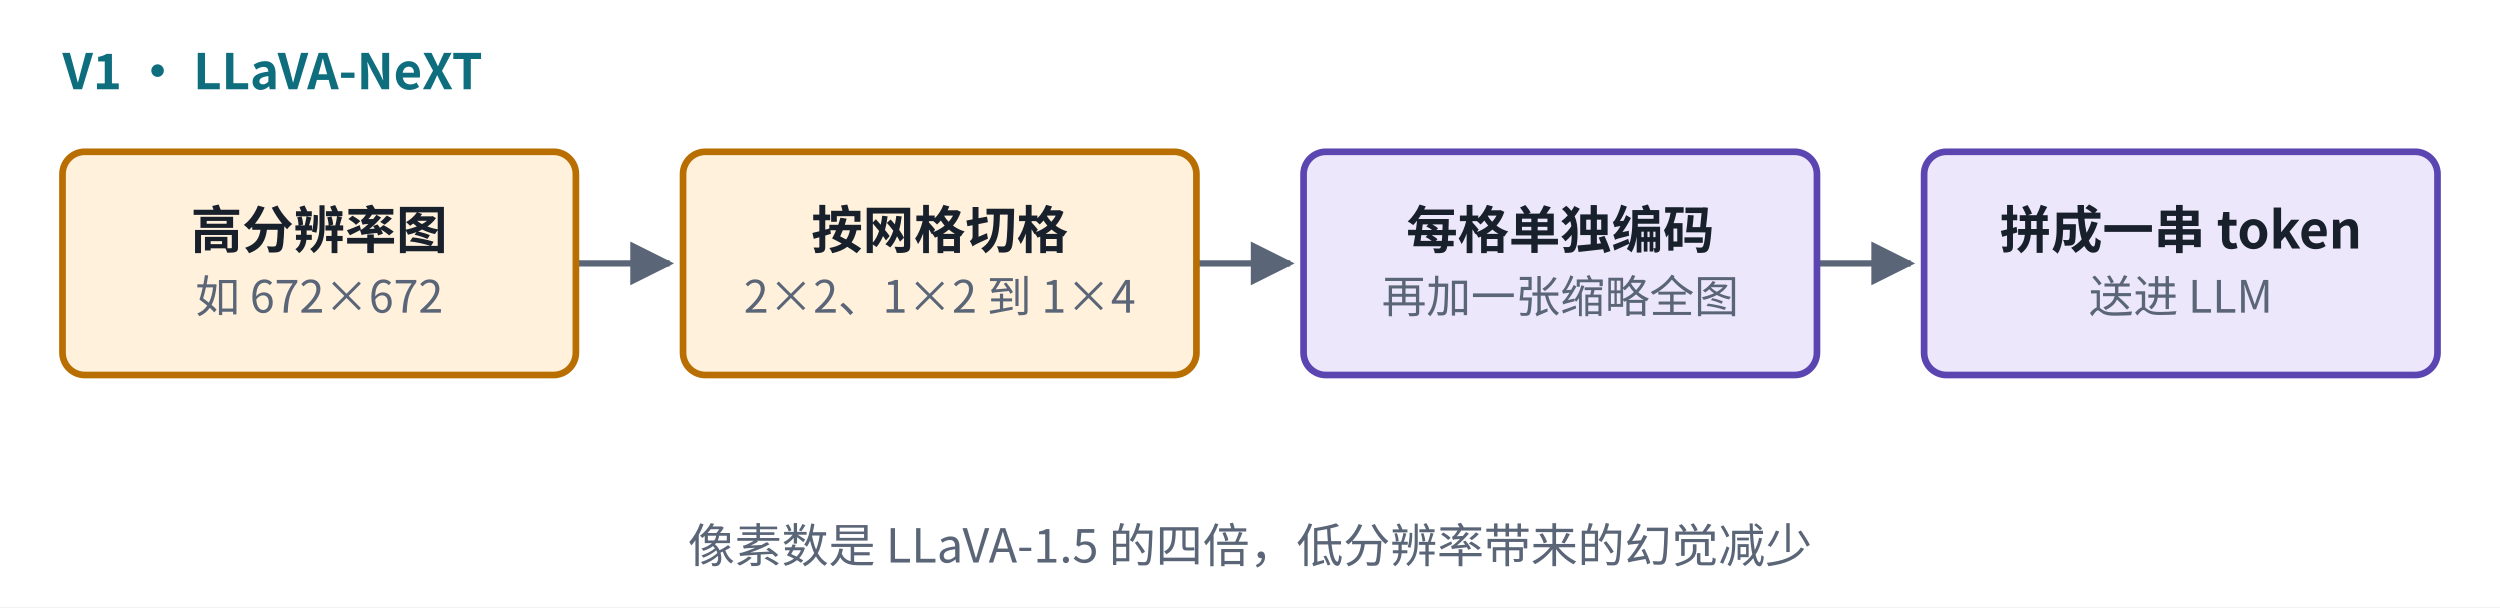
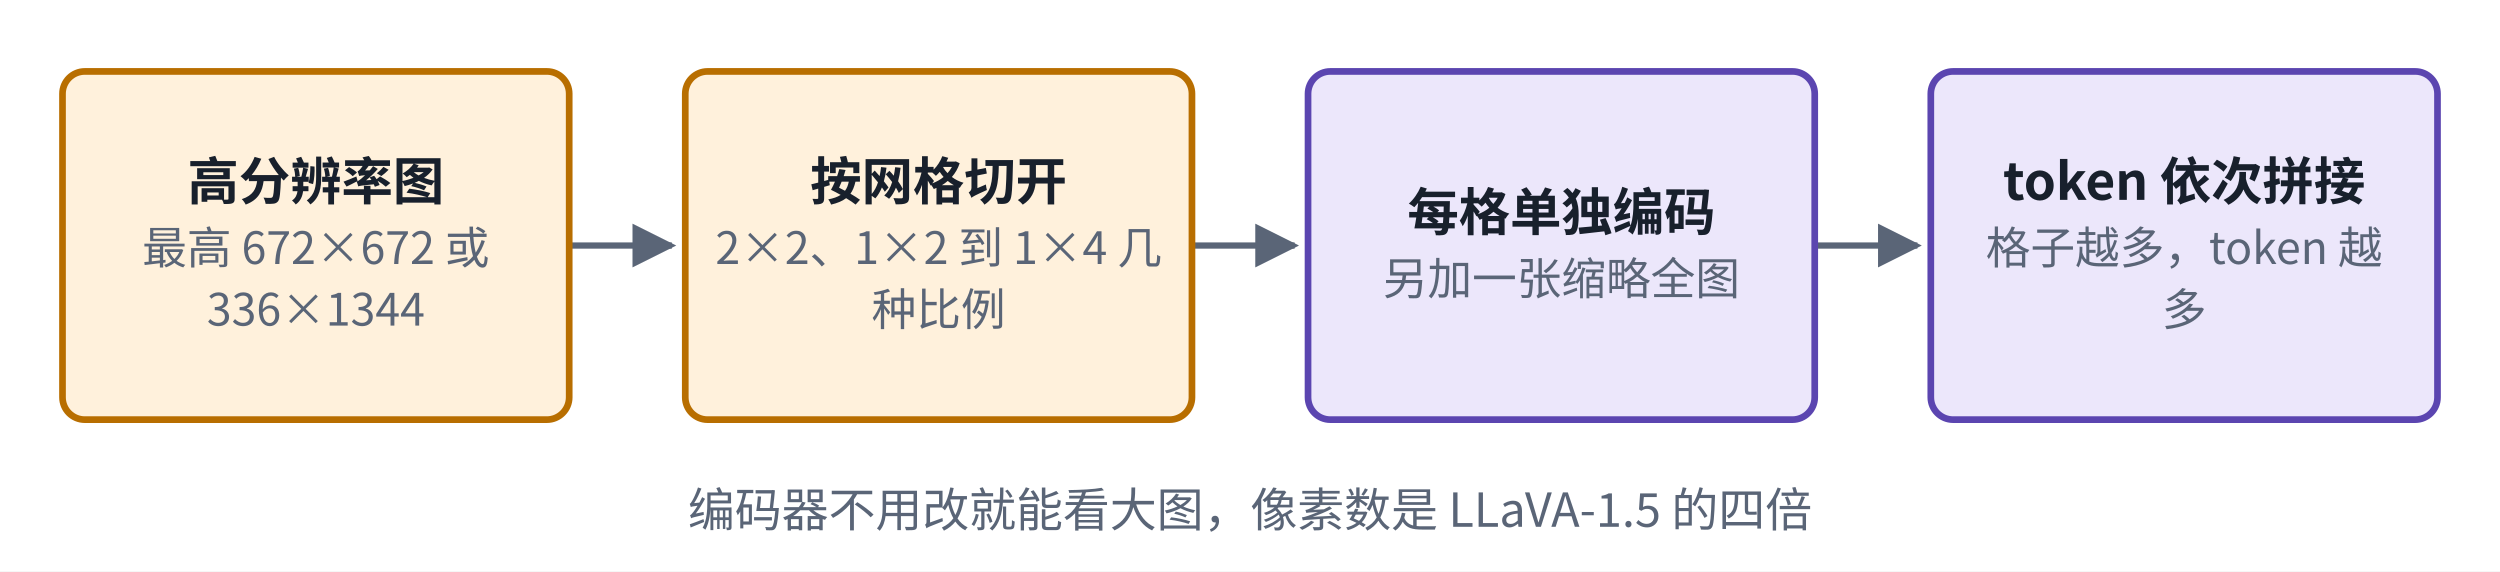
- <svg xmlns="http://www.w3.org/2000/svg" viewBox="0 0 560 136" width="560" height="136" role="img" aria-label="AnyRes 切格结构">
+ <svg xmlns="http://www.w3.org/2000/svg" viewBox="0 0 560 128" width="560" height="128" role="img" aria-label="AnyRes 切格结构">
  <defs>
    <marker id="u09ah-u09cardv1" viewBox="0 0 10 10" refX="9" refY="5" markerWidth="7" markerHeight="7" orient="auto-start-reverse">
      <path d="M0,0 L10,5 L0,10 z" fill="#5A6577" />
    </marker>
  </defs>
-   <rect x="0" y="0" width="560" height="136" fill="#ffffff" />
-   <path d="M129,59 L150,59" fill="none" stroke="#5A6577" stroke-width="1.4" marker-end="url(#u09ah-u09cardv1)" />
-   <path d="M268,59 L289,59" fill="none" stroke="#5A6577" stroke-width="1.4" marker-end="url(#u09ah-u09cardv1)" />
-   <path d="M407,59 L428,59" fill="none" stroke="#5A6577" stroke-width="1.4" marker-end="url(#u09ah-u09cardv1)" />
-   <rect x="14" y="34" width="115" height="50" rx="5" fill="#FFF1DC" stroke="#B86E00" stroke-width="1.5" />
-   <rect x="153" y="34" width="115" height="50" rx="5" fill="#FFF1DC" stroke="#B86E00" stroke-width="1.5" />
-   <rect x="292" y="34" width="115" height="50" rx="5" fill="#ECE7FB" stroke="#5B45B0" stroke-width="1.5" />
-   <rect x="431" y="34" width="115" height="50" rx="5" fill="#ECE7FB" stroke="#5B45B0" stroke-width="1.5" />
-   <text x="14" y="20" text-anchor="start" font-size="11" font-weight="600" fill="#0E6E7E" font-family="PingFang SC, Noto Sans CJK SC, Microsoft YaHei, sans-serif">V1 · LLaVA-NeXT</text>
-   <text x="71.5" y="55.665" text-anchor="middle" font-size="11.5" font-weight="600" fill="#18202C" font-family="PingFang SC, Noto Sans CJK SC, Microsoft YaHei, sans-serif">高分辨率图</text>
-   <text x="71.5" y="70.035" text-anchor="middle" font-size="10" font-weight="400" fill="#5A6577" font-family="PingFang SC, Noto Sans CJK SC, Microsoft YaHei, sans-serif">如 672×672</text>
-   <text x="210.5" y="55.665" text-anchor="middle" font-size="11.5" font-weight="600" fill="#18202C" font-family="PingFang SC, Noto Sans CJK SC, Microsoft YaHei, sans-serif">按网格切格</text>
-   <text x="210.5" y="70.035" text-anchor="middle" font-size="10" font-weight="400" fill="#5A6577" font-family="PingFang SC, Noto Sans CJK SC, Microsoft YaHei, sans-serif">2×2、1×2 到 1×4</text>
-   <text x="349.5" y="55.665" text-anchor="middle" font-size="11.5" font-weight="600" fill="#18202C" font-family="PingFang SC, Noto Sans CJK SC, Microsoft YaHei, sans-serif">每格单独编码</text>
-   <text x="349.5" y="70.035" text-anchor="middle" font-size="10" font-weight="400" fill="#5A6577" font-family="PingFang SC, Noto Sans CJK SC, Microsoft YaHei, sans-serif">再加一张缩略全图</text>
-   <text x="488.5" y="55.665" text-anchor="middle" font-size="11.5" font-weight="600" fill="#18202C" font-family="PingFang SC, Noto Sans CJK SC, Microsoft YaHei, sans-serif">拼成一串 token</text>
-   <text x="488.5" y="70.035" text-anchor="middle" font-size="10" font-weight="400" fill="#5A6577" font-family="PingFang SC, Noto Sans CJK SC, Microsoft YaHei, sans-serif">送进 LLM</text>
-   <text x="280" y="126" text-anchor="middle" font-size="10.5" font-weight="500" fill="#5A6577" font-family="PingFang SC, Noto Sans CJK SC, Microsoft YaHei, sans-serif">像素数是 LLaVA-1.5 的四倍，低分辨率带来的幻觉减少</text>
+   <rect x="0" y="0" width="560" height="128" fill="#ffffff" />
+   <path d="M127.5,55 L150.5,55" fill="none" stroke="#5A6577" stroke-width="1.4" marker-end="url(#u09ah-u09cardv1)" />
+   <path d="M267,55 L290,55" fill="none" stroke="#5A6577" stroke-width="1.4" marker-end="url(#u09ah-u09cardv1)" />
+   <path d="M406.5,55 L429.5,55" fill="none" stroke="#5A6577" stroke-width="1.4" marker-end="url(#u09ah-u09cardv1)" />
+   <rect x="14" y="16" width="113.5" height="78" rx="5" fill="#FFF1DC" stroke="#B86E00" stroke-width="1.5" />
+   <rect x="153.5" y="16" width="113.5" height="78" rx="5" fill="#FFF1DC" stroke="#B86E00" stroke-width="1.5" />
+   <rect x="293" y="16" width="113.5" height="78" rx="5" fill="#ECE7FB" stroke="#5B45B0" stroke-width="1.5" />
+   <rect x="432.5" y="16" width="113.5" height="78" rx="5" fill="#ECE7FB" stroke="#5B45B0" stroke-width="1.5" />
+   <text x="70.75" y="44.765" text-anchor="middle" font-size="11.5" font-weight="600" fill="#18202C" font-family="PingFang SC, Noto Sans CJK SC, Microsoft YaHei, sans-serif">高分辨率图</text>
+   <text x="70.75" y="59.135" text-anchor="middle" font-size="10" font-weight="400" fill="#5A6577" font-family="PingFang SC, Noto Sans CJK SC, Microsoft YaHei, sans-serif">最高 672×672 或</text>
+   <text x="70.75" y="72.935" text-anchor="middle" font-size="10" font-weight="400" fill="#5A6577" font-family="PingFang SC, Noto Sans CJK SC, Microsoft YaHei, sans-serif">336×1344</text>
+   <text x="210.25" y="44.765" text-anchor="middle" font-size="11.5" font-weight="600" fill="#18202C" font-family="PingFang SC, Noto Sans CJK SC, Microsoft YaHei, sans-serif">按网格切开</text>
+   <text x="210.25" y="59.135" text-anchor="middle" font-size="10" font-weight="400" fill="#5A6577" font-family="PingFang SC, Noto Sans CJK SC, Microsoft YaHei, sans-serif">2×2、1×2 到 1×4 几</text>
+   <text x="210.25" y="72.935" text-anchor="middle" font-size="10" font-weight="400" fill="#5A6577" font-family="PingFang SC, Noto Sans CJK SC, Microsoft YaHei, sans-serif">种比例</text>
+   <text x="349.75" y="51.665" text-anchor="middle" font-size="11.5" font-weight="600" fill="#18202C" font-family="PingFang SC, Noto Sans CJK SC, Microsoft YaHei, sans-serif">每格单独编码</text>
+   <text x="349.75" y="66.035" text-anchor="middle" font-size="10" font-weight="400" fill="#5A6577" font-family="PingFang SC, Noto Sans CJK SC, Microsoft YaHei, sans-serif">另加一张缩略全图</text>
+   <text x="489.25" y="44.765" text-anchor="middle" font-size="11.5" font-weight="600" fill="#18202C" font-family="PingFang SC, Noto Sans CJK SC, Microsoft YaHei, sans-serif">token 依次拼接</text>
+   <text x="489.25" y="59.135" text-anchor="middle" font-size="10" font-weight="400" fill="#5A6577" font-family="PingFang SC, Noto Sans CJK SC, Microsoft YaHei, sans-serif">格子越多，token 越</text>
+   <text x="489.25" y="72.935" text-anchor="middle" font-size="10" font-weight="400" fill="#5A6577" font-family="PingFang SC, Noto Sans CJK SC, Microsoft YaHei, sans-serif">多</text>
+   <text x="280" y="118" text-anchor="middle" font-size="10.5" font-weight="500" fill="#5A6577" font-family="PingFang SC, Noto Sans CJK SC, Microsoft YaHei, sans-serif">编码器不用改就能看大图，像素数是 LLaVA-1.5 的四倍</text>
</svg>
